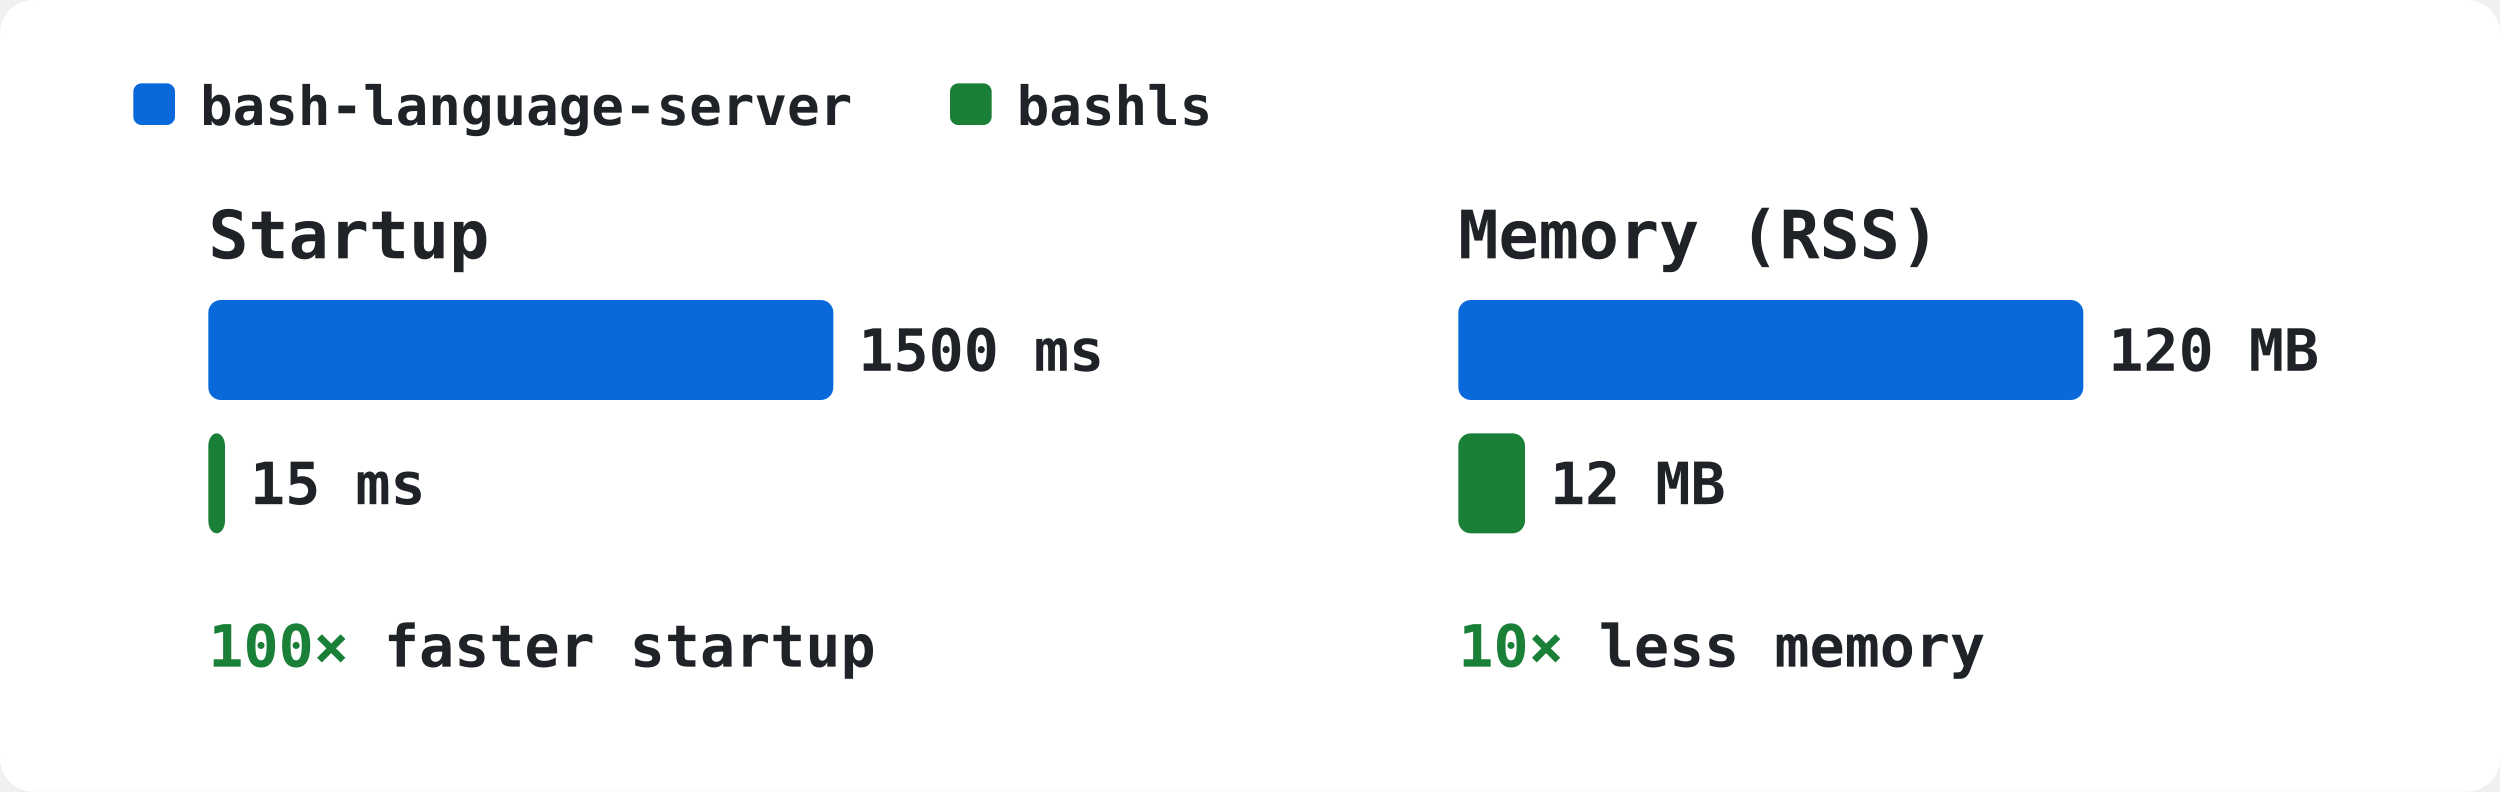
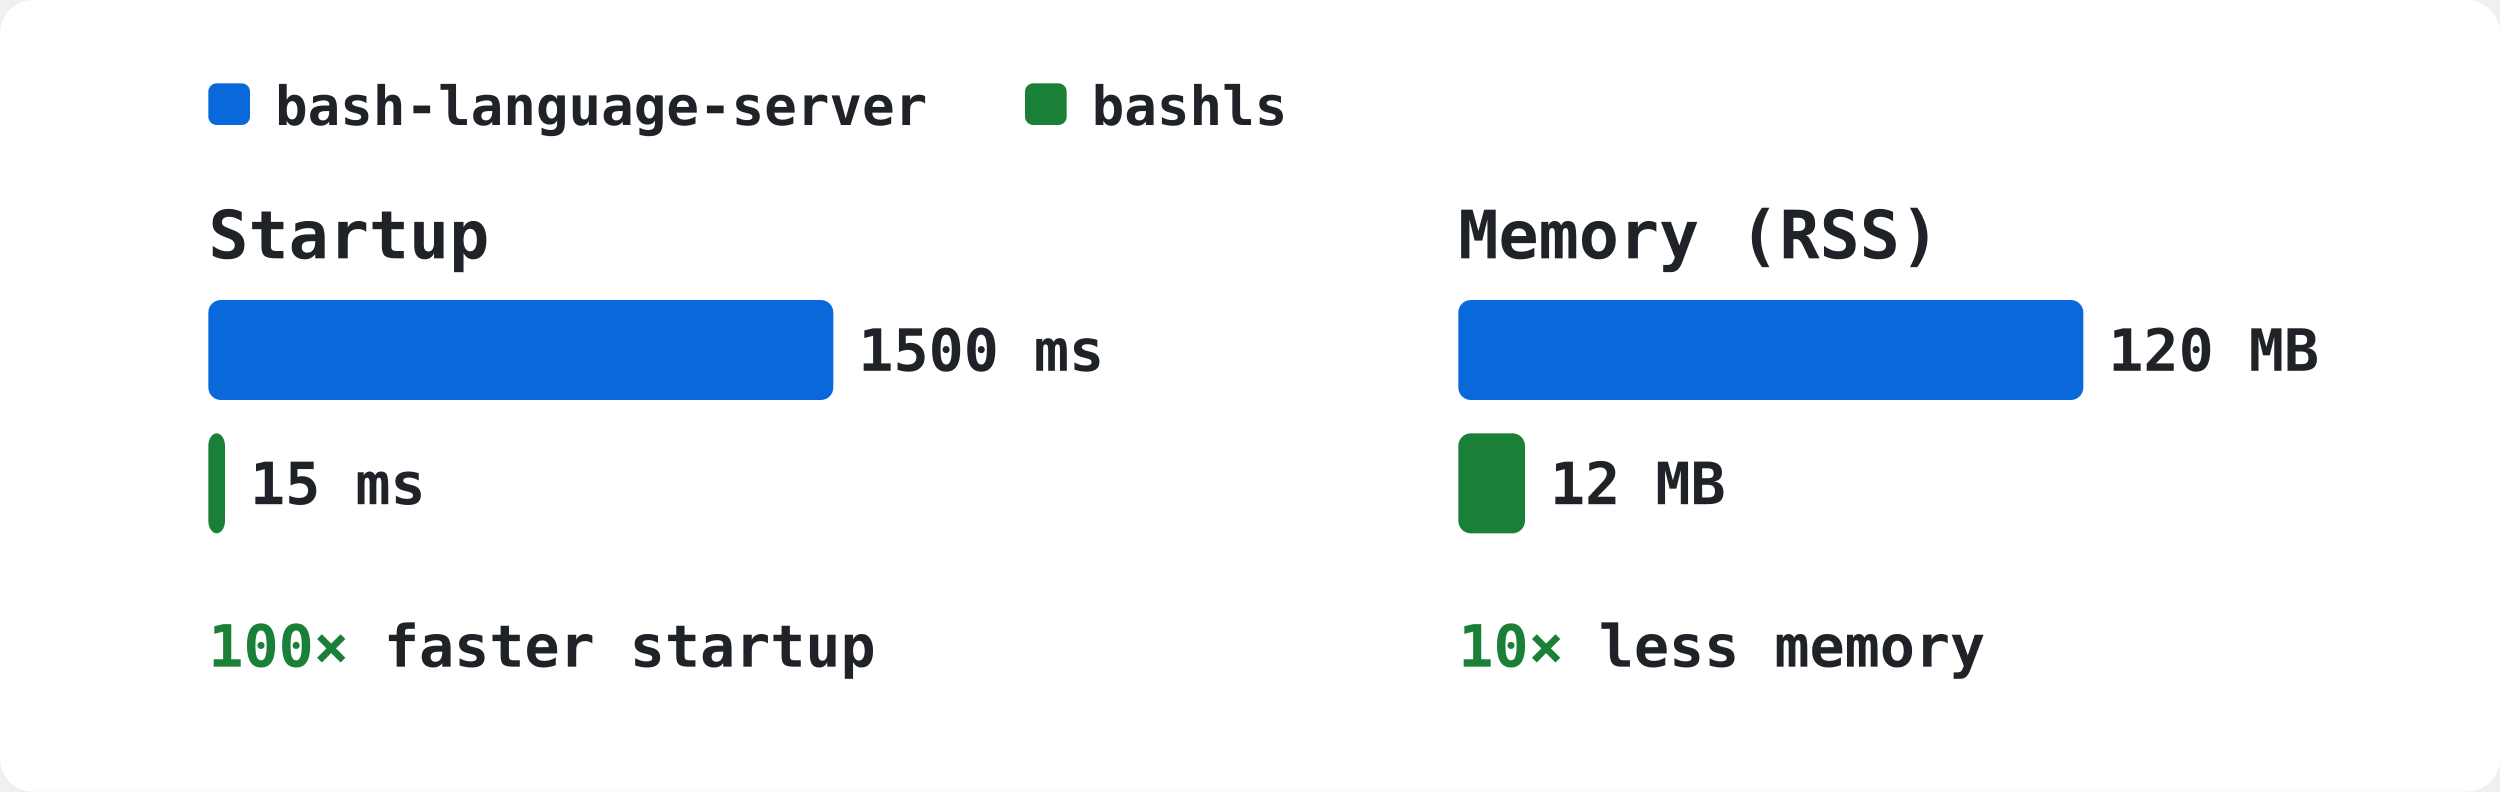
<svg xmlns="http://www.w3.org/2000/svg" width="600" height="190" font-family="ui-monospace,SFMono-Regular,Menlo,Monaco,Consolas,monospace" font-size="14">
  <rect width="600" height="190" fill="#ffffff" rx="8" />
-   <rect x="32" y="20" width="10" height="10" fill="#0969da" rx="2" />
-   <text x="48" y="30" fill="#1f2328" font-size="13" font-weight="600">bash-language-server</text>
-   <rect x="228" y="20" width="10" height="10" fill="#1a7f37" rx="2" />
-   <text x="244" y="30" fill="#1f2328" font-size="13" font-weight="600">bashls</text>
+   <rect x="50" y="20" width="10" height="10" fill="#0969da" rx="2" />
+   <text x="66" y="30" fill="#1f2328" font-size="13" font-weight="600">bash-language-server</text>
+   <rect x="246" y="20" width="10" height="10" fill="#1a7f37" rx="2" />
+   <text x="262" y="30" fill="#1f2328" font-size="13" font-weight="600">bashls</text>
  <text x="50" y="62" fill="#1f2328" font-size="16" font-weight="600">Startup</text>
  <rect x="50" y="72" width="150" height="24" fill="#0969da" rx="3" />
  <text x="206" y="89" fill="#1f2328" font-size="14" font-weight="600">1500 ms</text>
  <rect x="50" y="104" width="4" height="24" fill="#1a7f37" rx="3" />
  <text x="60" y="121" fill="#1f2328" font-size="14" font-weight="600">15 ms</text>
  <text x="50" y="160" fill="#1f2328" font-size="14" font-weight="600">
    <tspan fill="#1a7f37">100×</tspan> faster startup</text>
  <text x="350" y="62" fill="#1f2328" font-size="16" font-weight="600">Memory (RSS)</text>
  <rect x="350" y="72" width="150" height="24" fill="#0969da" rx="3" />
  <text x="506" y="89" fill="#1f2328" font-size="14" font-weight="600">120 MB</text>
  <rect x="350" y="104" width="16" height="24" fill="#1a7f37" rx="3" />
  <text x="372" y="121" fill="#1f2328" font-size="14" font-weight="600">12 MB</text>
  <text x="350" y="160" fill="#1f2328" font-size="14" font-weight="600">
    <tspan fill="#1a7f37">10×</tspan> less memory</text>
</svg>
